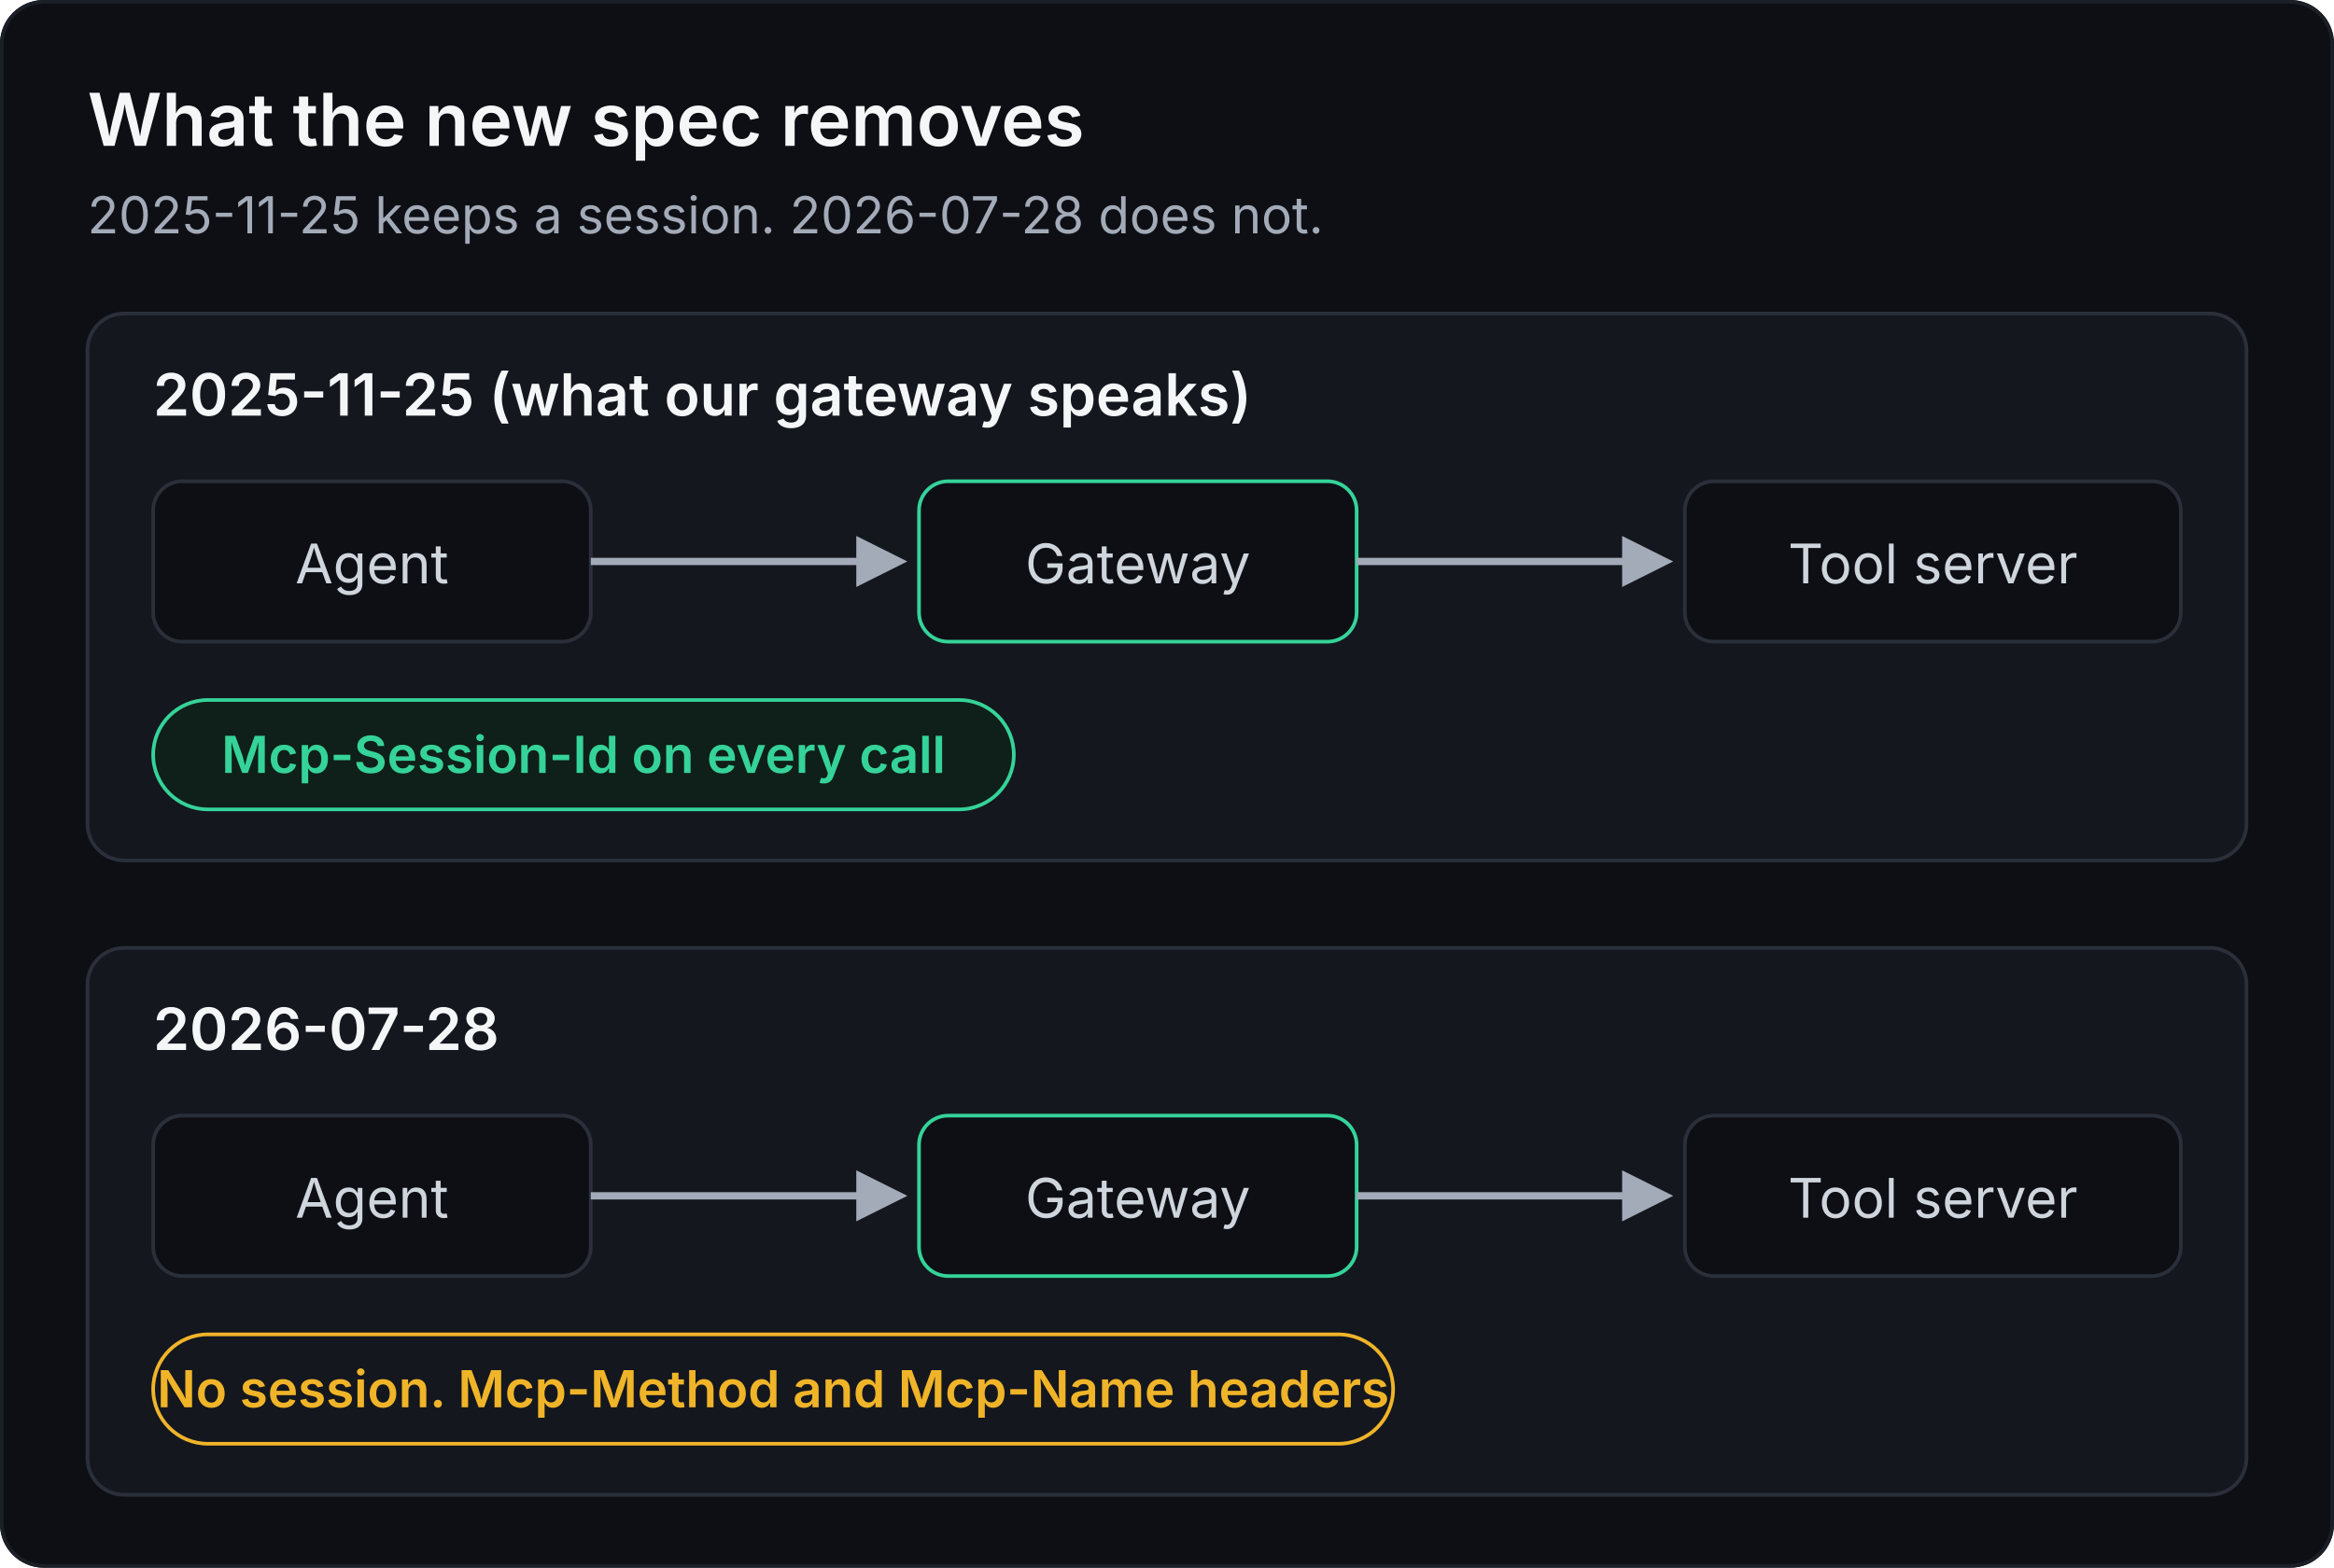
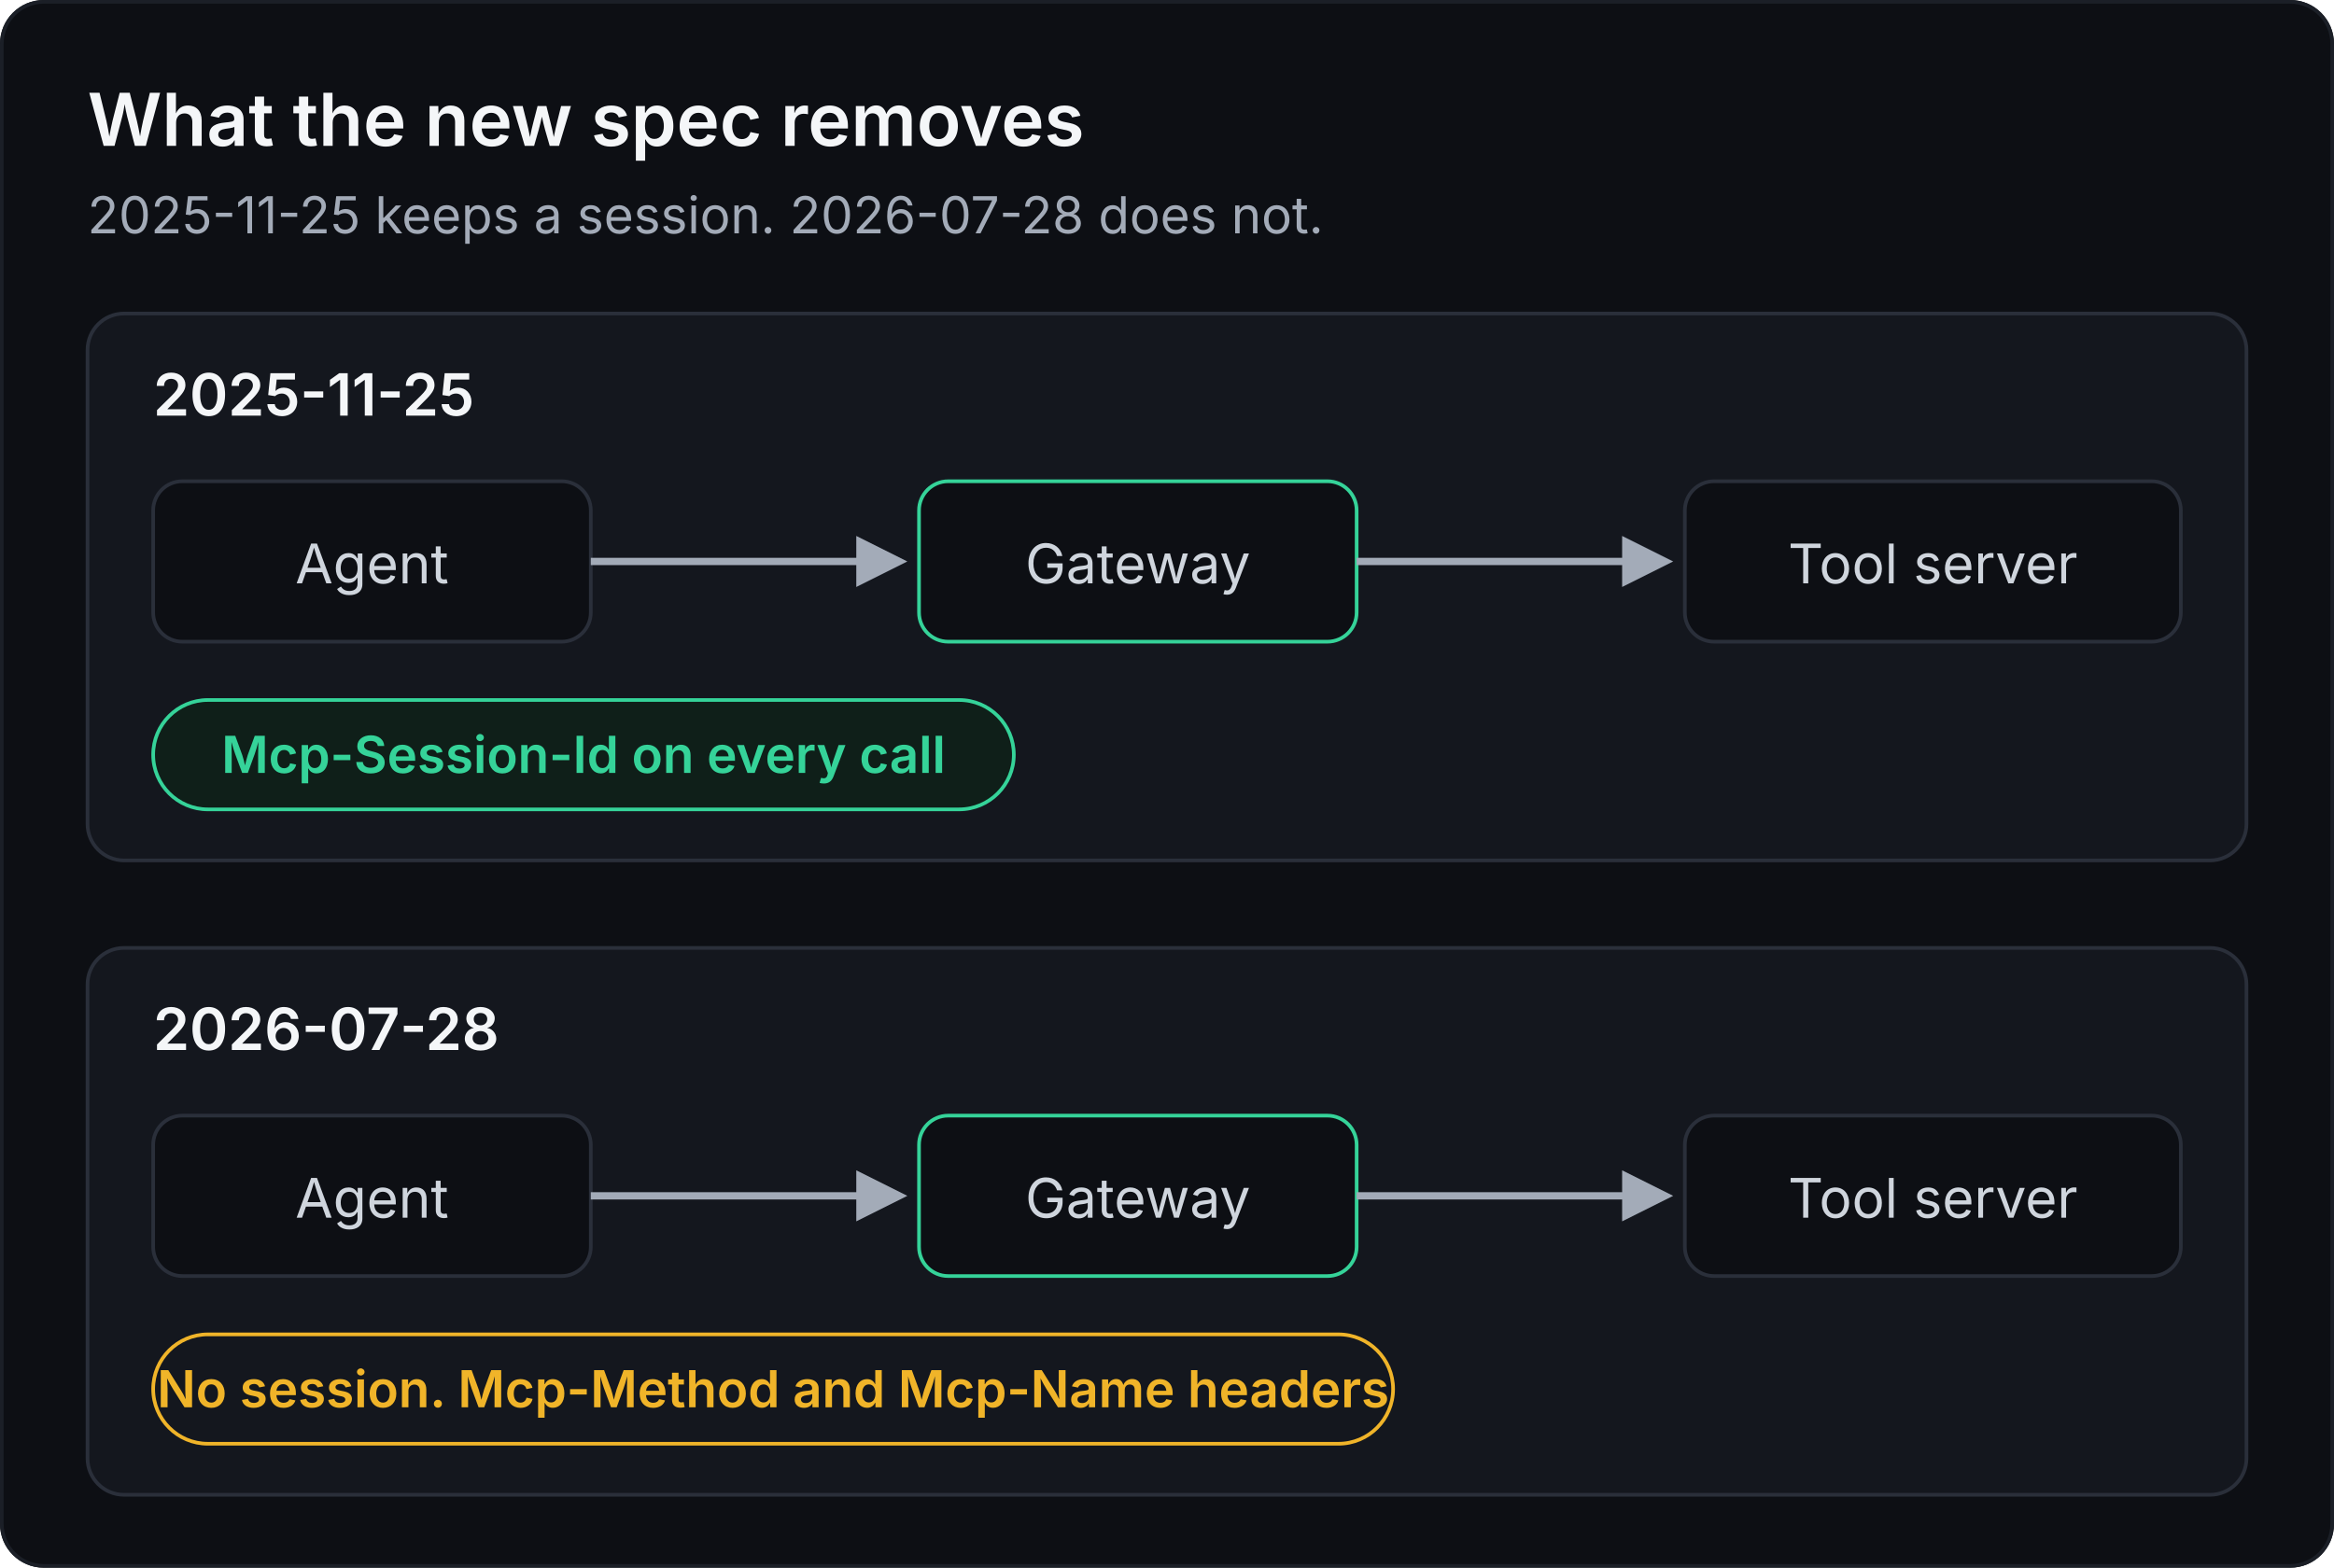
<svg xmlns="http://www.w3.org/2000/svg" viewBox="0 0 640 430" width="640" height="430" font-family="Inter, system-ui, sans-serif">
  <defs>
    <marker id="b" viewBox="0 0 10 10" refX="8" refY="5" markerWidth="7" markerHeight="7" orient="auto-start-reverse">
      <path d="M0,0 L10,5 L0,10 z" fill="#a3abb8" />
    </marker>
  </defs>
  <rect width="640" height="430" rx="12" fill="#0d0f14" />
  <rect x="0.5" y="0.5" width="639" height="429" rx="11.5" fill="none" stroke="#1b1f27" />
  <text x="24" y="40" fill="#f4f6f8" font-size="20" font-weight="600">What the new spec removes</text>
  <text x="24" y="64" fill="#a3abb8" font-size="14">2025-11-25 keeps a session. 2026-07-28 does not.</text>
  <g font-size="15">
    <rect x="24" y="86" width="592" height="150" rx="10" fill="#14171e" stroke="#2a2f3a" />
-     <text x="42" y="114" fill="#f4f6f8" font-weight="600" font-size="16">2025-11-25  (what our gateway speaks)</text>
+     <text x="42" y="114" fill="#f4f6f8" font-weight="600" font-size="16">2025-11-25</text>
    <rect x="42" y="132" width="120" height="44" rx="8" fill="#0d0f14" stroke="#2a2f3a" />
    <text x="102" y="160" fill="#cfd5dd" text-anchor="middle">Agent</text>
    <rect x="252" y="132" width="120" height="44" rx="8" fill="#0d0f14" stroke="#35d399" />
    <text x="312" y="160" fill="#cfd5dd" text-anchor="middle">Gateway</text>
    <rect x="462" y="132" width="136" height="44" rx="8" fill="#0d0f14" stroke="#2a2f3a" />
    <text x="530" y="160" fill="#cfd5dd" text-anchor="middle">Tool server</text>
    <path d="M162 154 H246" stroke="#a3abb8" stroke-width="2" marker-end="url(#b)" />
    <path d="M372 154 H456" stroke="#a3abb8" stroke-width="2" marker-end="url(#b)" />
    <rect x="42" y="192" width="236" height="30" rx="15" fill="#0f1f19" stroke="#35d399" />
    <text x="160" y="212" fill="#35d399" text-anchor="middle" font-weight="600" font-size="14">Mcp-Session-Id on every call</text>
  </g>
  <g font-size="15">
    <rect x="24" y="260" width="592" height="150" rx="10" fill="#14171e" stroke="#2a2f3a" />
    <text x="42" y="288" fill="#f4f6f8" font-weight="600" font-size="16">2026-07-28</text>
    <rect x="42" y="306" width="120" height="44" rx="8" fill="#0d0f14" stroke="#2a2f3a" />
    <text x="102" y="334" fill="#cfd5dd" text-anchor="middle">Agent</text>
    <rect x="252" y="306" width="120" height="44" rx="8" fill="#0d0f14" stroke="#35d399" />
    <text x="312" y="334" fill="#cfd5dd" text-anchor="middle">Gateway</text>
    <rect x="462" y="306" width="136" height="44" rx="8" fill="#0d0f14" stroke="#2a2f3a" />
    <text x="530" y="334" fill="#cfd5dd" text-anchor="middle">Tool server</text>
    <path d="M162 328 H246" stroke="#a3abb8" stroke-width="2" marker-end="url(#b)" />
    <path d="M372 328 H456" stroke="#a3abb8" stroke-width="2" marker-end="url(#b)" />
    <rect x="42" y="366" width="340" height="30" rx="15" fill="#14171e" stroke="#f0b429" />
    <text x="212" y="386" fill="#f0b429" text-anchor="middle" font-weight="600" font-size="14">No session. Mcp-Method and Mcp-Name headers</text>
  </g>
</svg>
